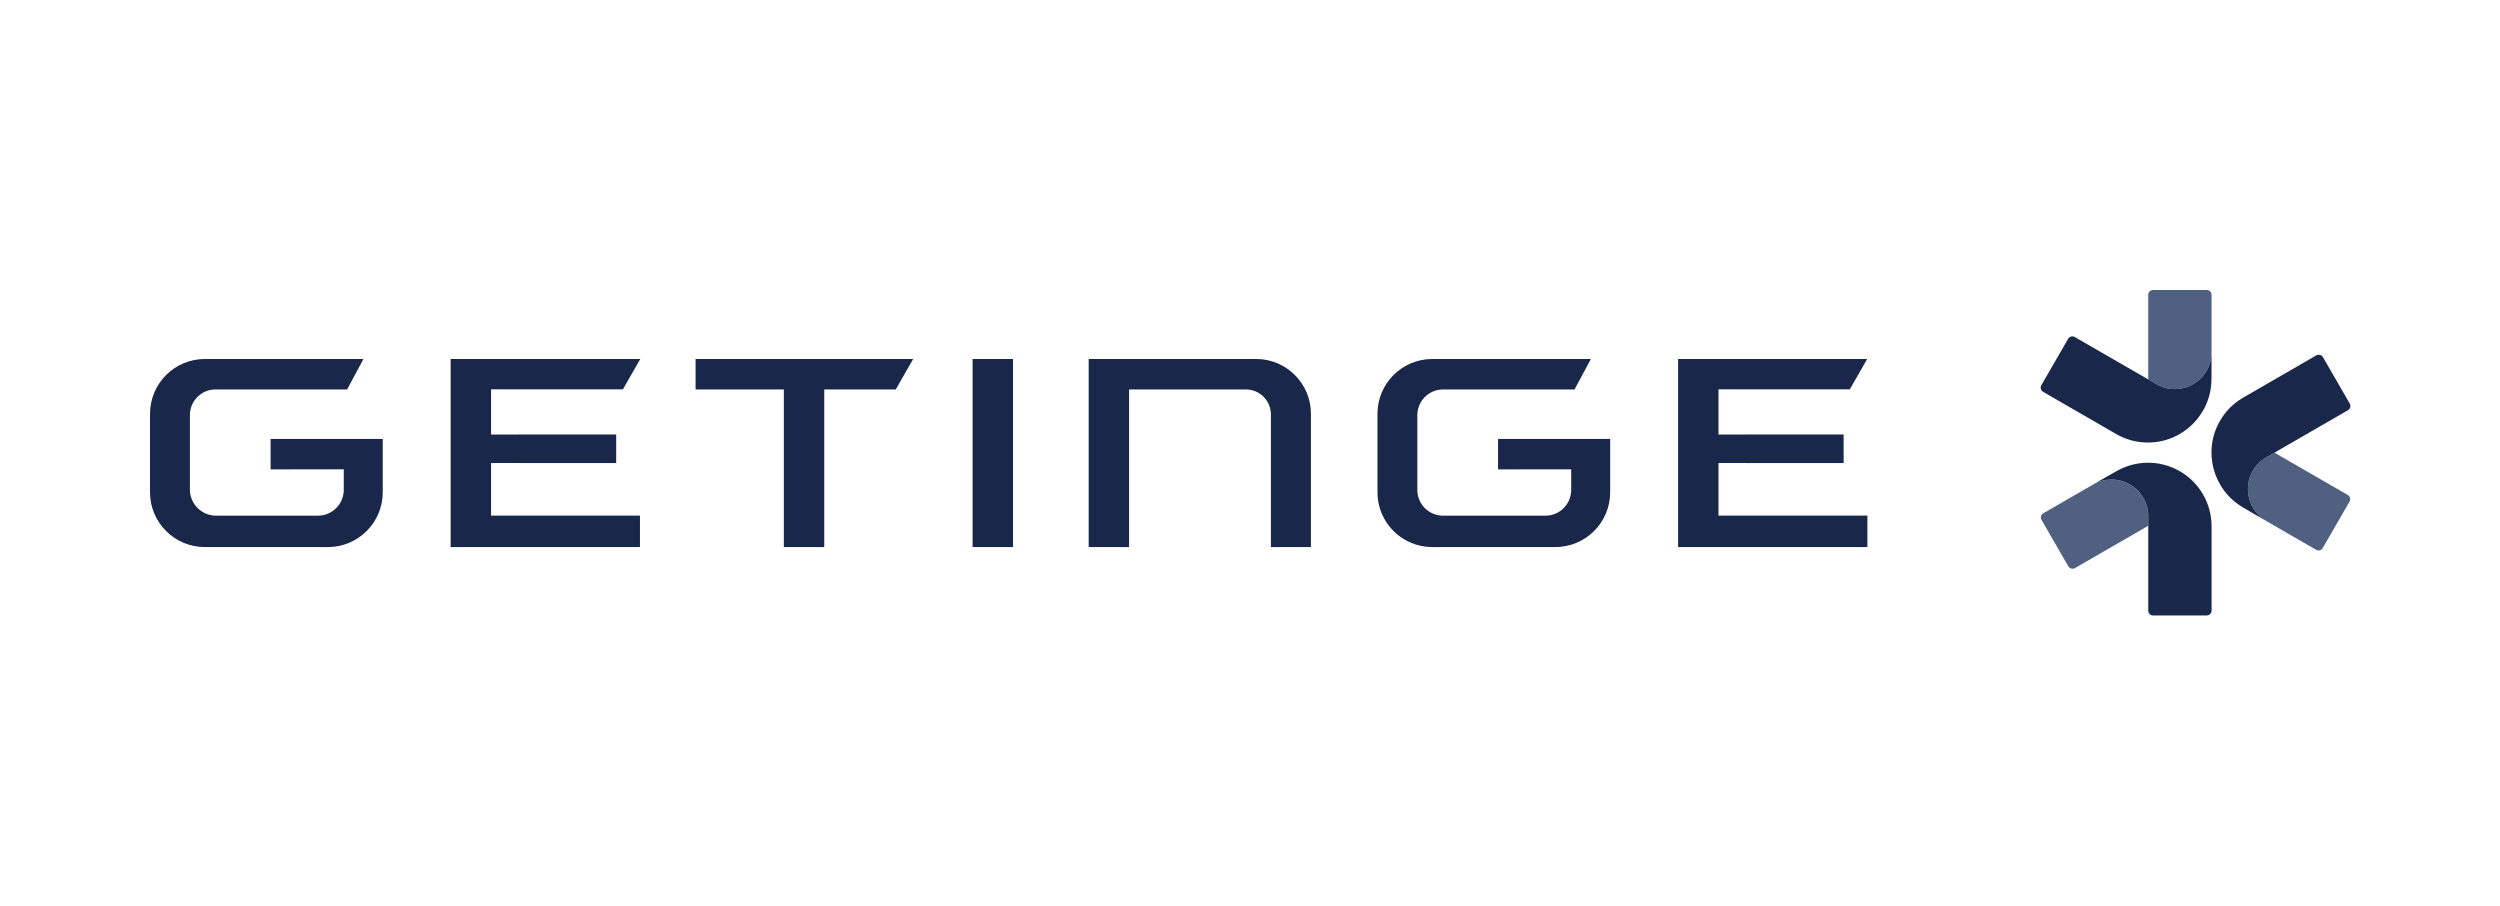
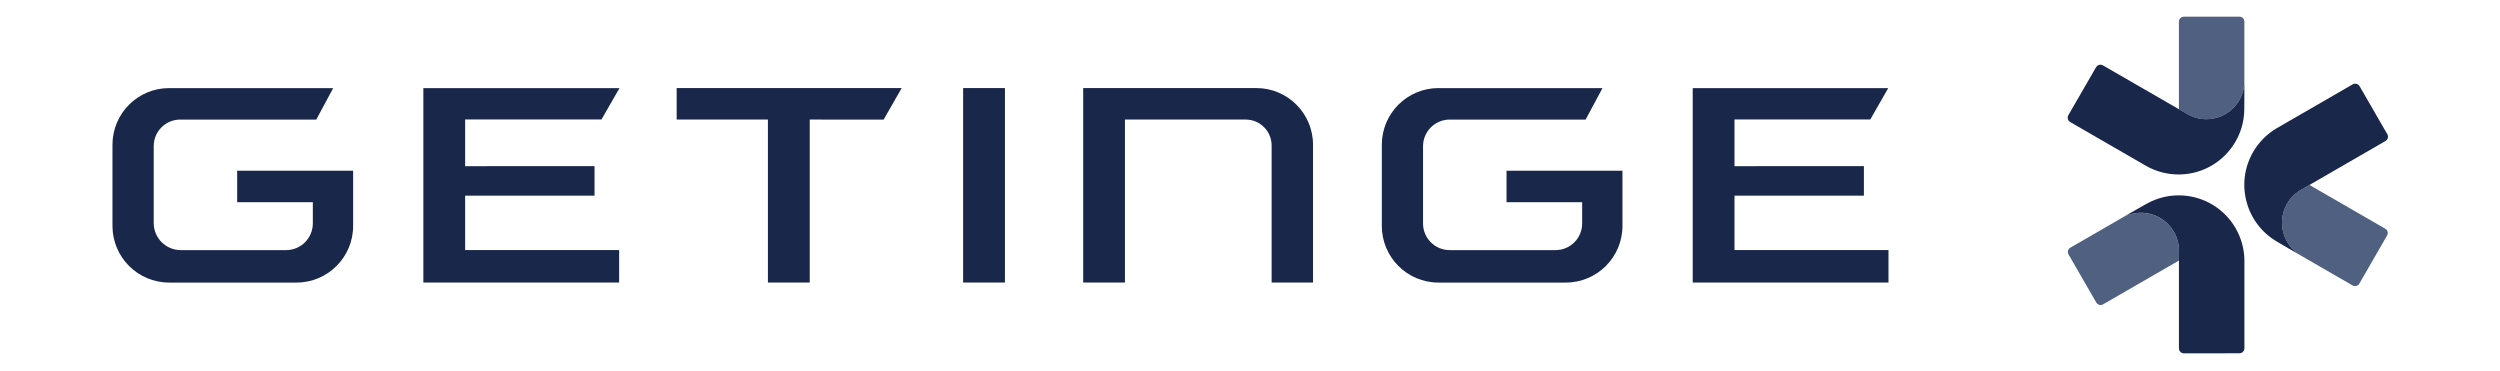
- <svg xmlns="http://www.w3.org/2000/svg" width="181.14" height="65.63" viewBox="-10.87 -21.01 181.14 65.63" version="1.1" id="svg4420">
+ <svg xmlns="http://www.w3.org/2000/svg" viewBox="-7.88 -1.17 175.16 25.93" width="175.16" height="25.93" version="1.1" id="svg4420">
  <defs id="defs4422" />
  <path id="path4060" d="m 145.133,0 c -0.193,0 -0.35,0.155 -0.35,0.348 l 0,6.139 0.562,0.322 c 0.399,0.239 0.864,0.375 1.361,0.375 1.47,0 2.662,-1.191 2.664,-2.66 l 0,-4.176 C 149.371,0.155 149.215,0 149.023,0 l -3.891,0 z m 8.795,11.787 -0.561,0.324 c -0.406,0.226 -0.757,0.56 -1.006,0.992 -0.734,1.271 -0.299,2.899 0.973,3.637 l 3.615,2.088 c 0.165,0.096 0.378,0.039 0.475,-0.127 l 1.945,-3.371 c 0.096,-0.166 0.041,-0.38 -0.127,-0.475 l -5.314,-3.068 z m -11.619,1.957 c -0.512,-0.036 -1.038,0.074 -1.516,0.35 l -3.615,2.088 c -0.166,0.095 -0.225,0.307 -0.129,0.475 l 1.945,3.369 c 0.098,0.166 0.31,0.223 0.477,0.127 l 5.314,-3.068 0,-0.646 c 0.007,-0.465 -0.107,-0.935 -0.355,-1.367 -0.459,-0.795 -1.268,-1.265 -2.121,-1.326 z" style="fill:#506081;fill-opacity:1;fill-rule:nonzero;stroke:none" />
  <path id="path4064" d="m 139.324,3.365 c -0.135,-0.017 -0.273,0.047 -0.344,0.172 l -1.943,3.363 c -0.098,0.169 -0.038,0.385 0.131,0.482 l 5.365,3.098 c 0.66,0.365 1.419,0.574 2.229,0.574 2.541,0 4.602,-2.06 4.602,-4.602 l 0.004,-0.635 0.004,-1.301 c 0,1.472 -1.194,2.666 -2.664,2.666 -0.499,0 -0.963,-0.138 -1.361,-0.375 L 139.455,3.408 c -0.042,-0.024 -0.086,-0.037 -0.131,-0.043 z m 17.768,1.33 c -0.045,0.006 -0.089,0.019 -0.131,0.043 l -5.367,3.102 c -0.648,0.39 -1.208,0.941 -1.613,1.643 -1.27,2.2 -0.514,5.014 1.688,6.285 l 0.547,0.322 1.123,0.652 c -1.275,-0.736 -1.713,-2.367 -0.977,-3.641 0.249,-0.431 0.602,-0.764 1.008,-0.99 l 5.889,-3.402 c 0.166,-0.095 0.223,-0.309 0.125,-0.477 l -1.943,-3.365 c -0.073,-0.126 -0.212,-0.189 -0.348,-0.172 z m -12.002,7.834 c -0.884,-0.062 -1.796,0.131 -2.621,0.607 l -0.553,0.312 -1.129,0.646 c 1.275,-0.736 2.908,-0.299 3.643,0.975 0.249,0.432 0.363,0.902 0.355,1.367 l 0,6.801 c -10e-4,0.193 0.156,0.348 0.35,0.348 l 3.883,-0.002 c 0.196,0 0.354,-0.157 0.354,-0.352 l 0,-6.195 c -0.014,-0.755 -0.212,-1.518 -0.617,-2.219 -0.795,-1.375 -2.191,-2.185 -3.664,-2.289 z" style="fill:#19274a;fill-opacity:1;fill-rule:nonzero;stroke:none" />
  <path id="path4084" d="m 59.6,5 0,13.627 2.924,0 c 0.002,0 0.006,-0.001 0.006,-0.004 l 0,-13.623 -2.93,0 z m 8.412,0 0,13.627 2.926,0 0,-11.42 8.461,0 c 1.004,0 1.816,0.815 1.816,1.818 l 0,9.602 2.9,0 0,-9.656 C 84.115,6.777 82.337,5 80.145,5 L 68.012,5 Z M 3.971,5.002 C 1.777,5.002 0,6.779 0,8.973 l 0,5.686 c 0,2.192 1.777,3.969 3.971,3.969 l 8.92,0 c 2.192,0 3.971,-1.776 3.971,-3.969 l 0,-3.865 -8.125,0 0,2.205 5.301,-0.002 0,1.484 c 0,1.035 -0.839,1.873 -1.873,1.873 l -7.377,0 c -1.049,0 -1.898,-0.849 -1.898,-1.896 l 0,-5.393 c 0,-1.025 0.831,-1.857 1.857,-1.857 l 9.533,0 1.184,-2.205 -11.492,0 z m 17.811,0 0,13.625 13.717,0 0,-2.277 -10.789,0 0,-3.811 9.066,0.002 0,-2.072 -9.066,0.004 0,-3.273 9.553,0 1.26,-2.197 -13.74,0 z m 17.748,0 0,2.205 6.393,0 0,11.42 2.93,0 0,-11.42 5.178,0.002 1.264,-2.207 -15.764,0 z m 53.375,0 c -2.194,0 -3.969,1.777 -3.969,3.971 l 0,5.686 c 0,2.192 1.775,3.969 3.969,3.969 l 8.92,0 c 2.192,0 3.971,-1.776 3.971,-3.969 l 0,-3.865 -8.123,0 0,2.205 5.299,-0.002 0,1.492 c 0,1.03 -0.834,1.865 -1.865,1.865 l -7.416,0 c -1.03,0 -1.867,-0.835 -1.867,-1.865 l 0,-5.414 c 0,-1.031 0.837,-1.867 1.867,-1.867 l 9.523,0 1.184,-2.205 -11.492,0 z m 17.813,0 0,13.625 13.717,0 0,-2.277 -10.789,0 0,-3.811 9.066,0.002 0,-2.072 -9.066,0.004 0,-3.273 9.514,0 1.258,-2.197 -13.699,0 z" style="fill:#19274a;fill-opacity:1;fill-rule:nonzero;stroke:none" />
</svg>
